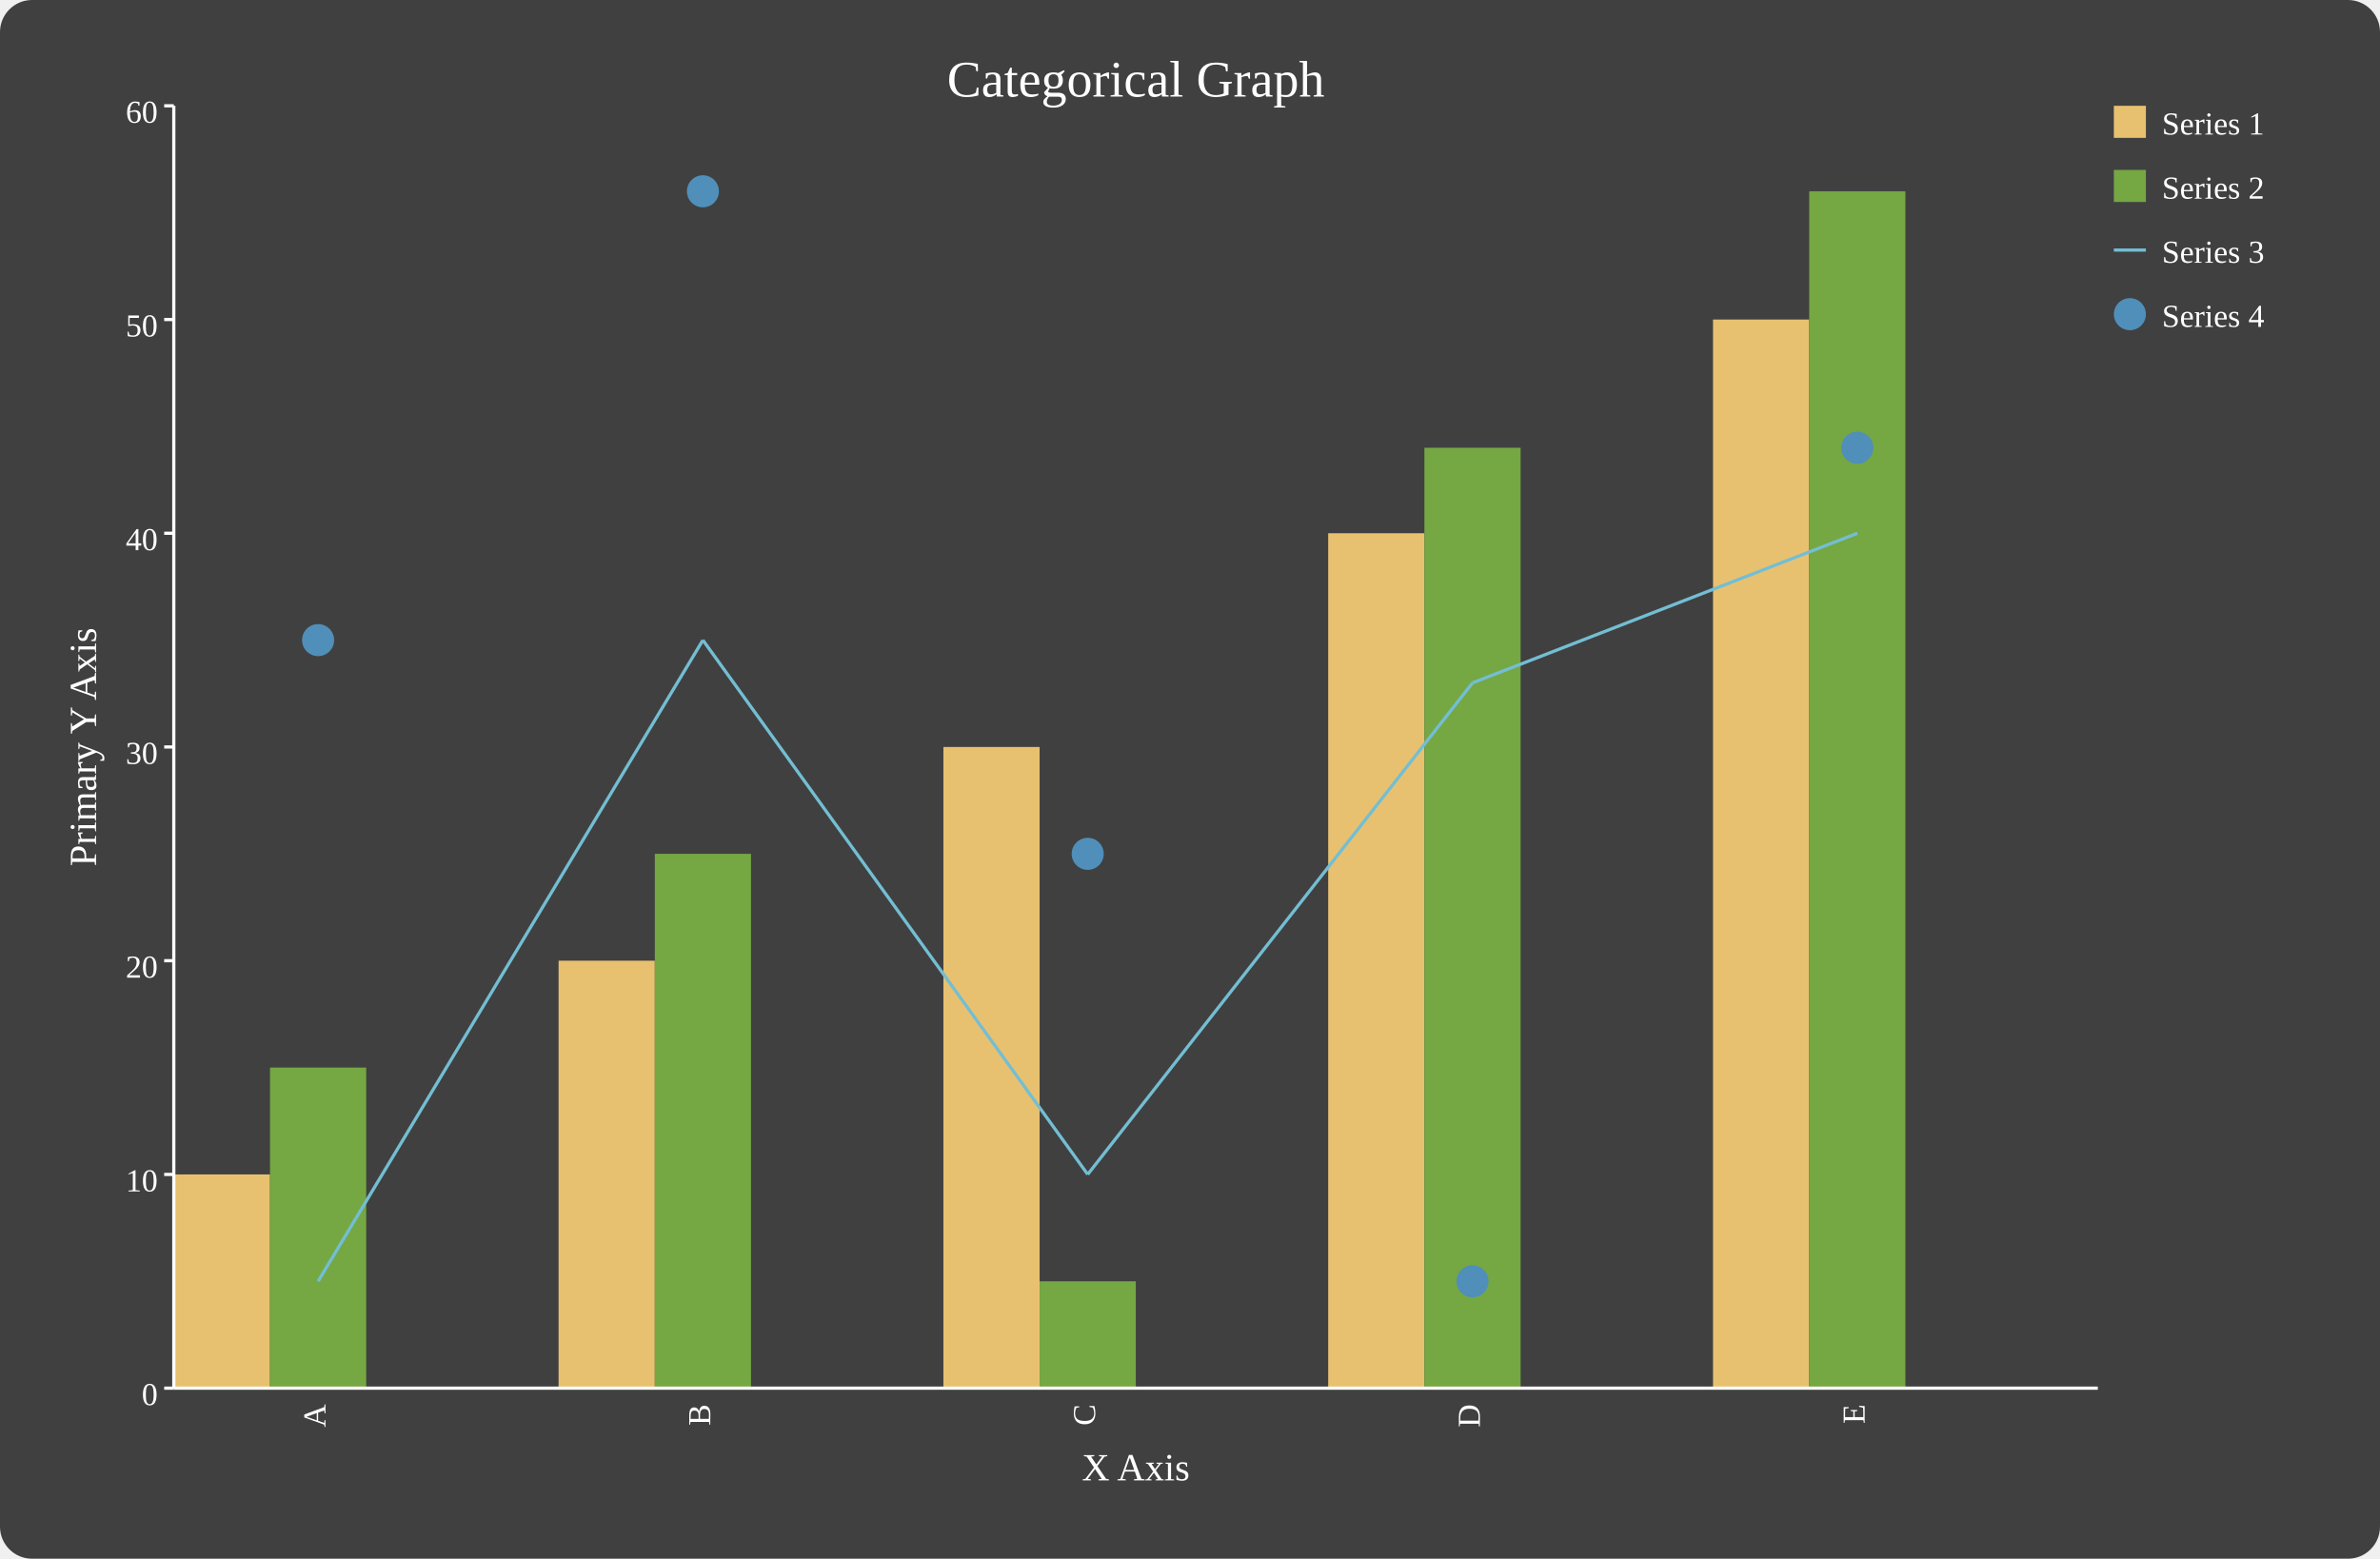
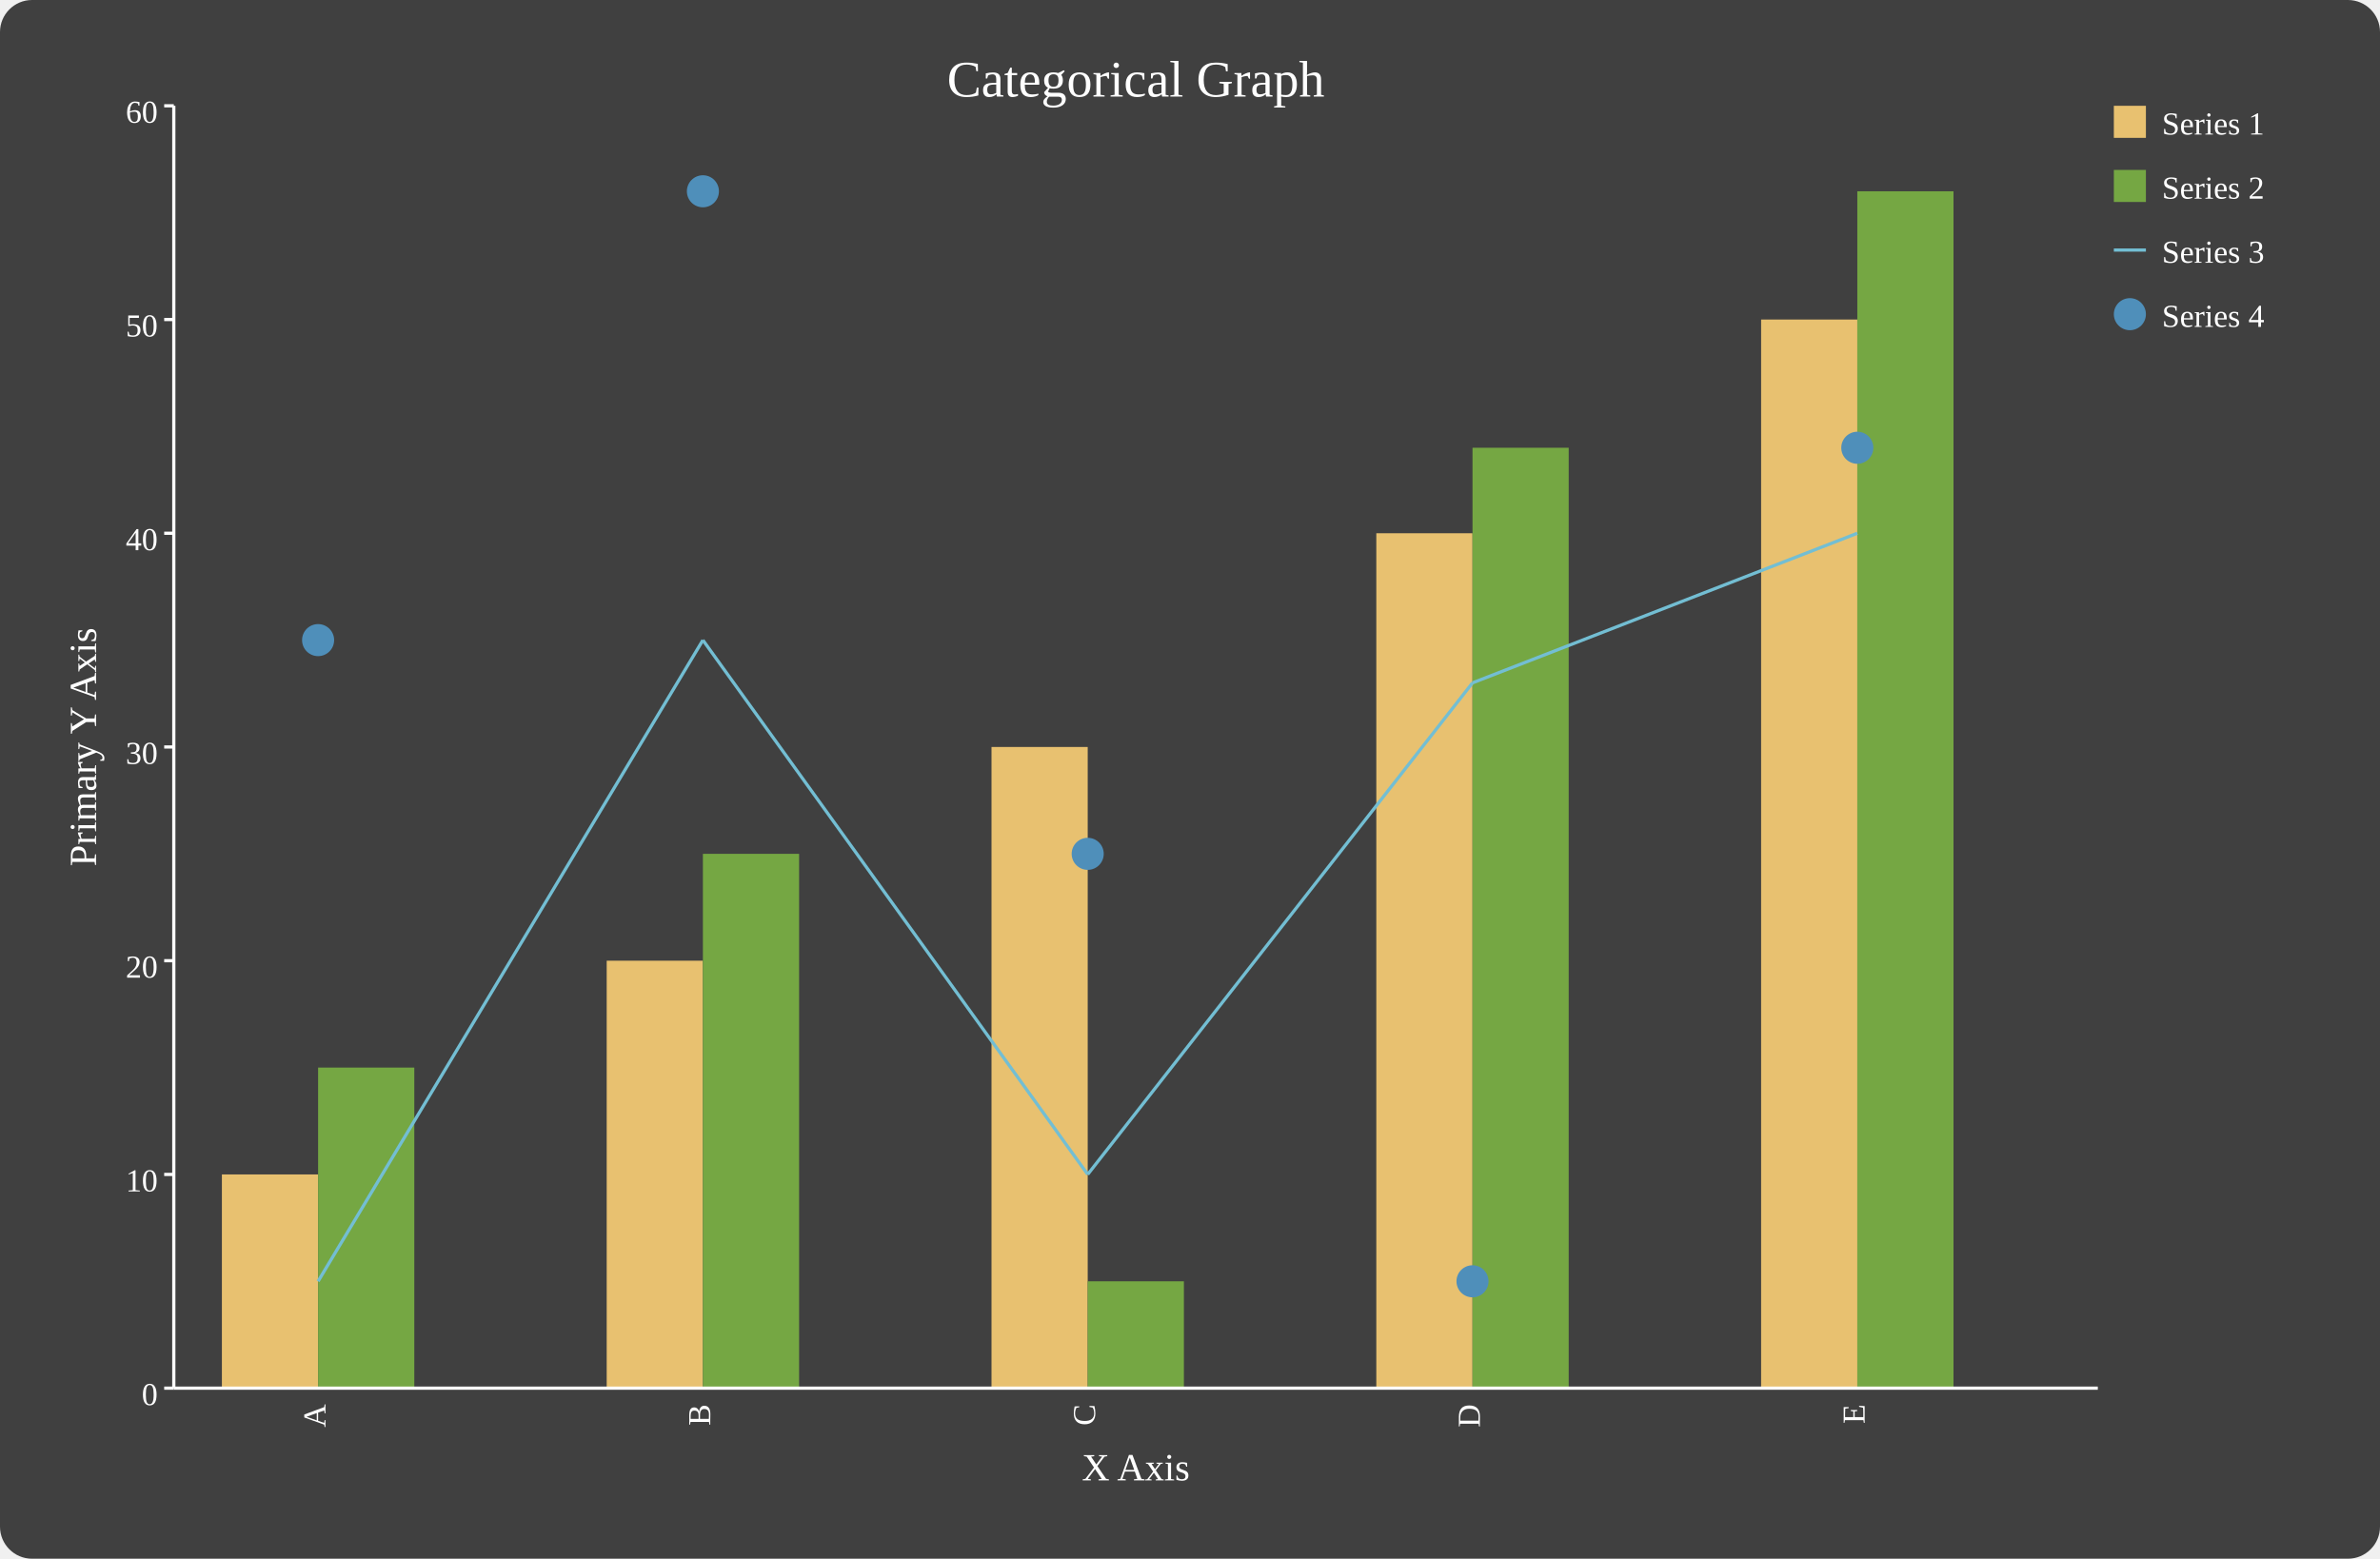
<svg xmlns="http://www.w3.org/2000/svg" width="742.2" height="486.2" viewBox="-54.2 -33.0 742.2 486.2">
  <rect x="-54.2" y="-33.0" width="742.2" height="486.2" rx="10" ry="10" fill="#404040" />
-   <rect x="0.0" y="333.333" width="30" height="66.667" fill="#e8c170" />
-   <rect x="30.0" y="300.0" width="30" height="100.0" fill="#75a743" />
+   <rect x="15.0" y="333.333" width="30" height="66.667" fill="#e8c170" />
+   <rect x="45.0" y="300.0" width="30" height="100.0" fill="#75a743" />
  <circle cx="45.0" cy="166.667" r="5" fill="#4f8fba" />
-   <rect x="120.0" y="266.667" width="30" height="133.333" fill="#e8c170" />
-   <rect x="150.0" y="233.333" width="30" height="166.667" fill="#75a743" />
+   <rect x="135.0" y="266.667" width="30" height="133.333" fill="#e8c170" />
+   <rect x="165.0" y="233.333" width="30" height="166.667" fill="#75a743" />
  <line x1="45.0" y1="366.667" x2="165.0" y2="166.667" stroke="#73bed3" stroke-width="1" />
  <circle cx="165.0" cy="26.667" r="5" fill="#4f8fba" />
-   <rect x="240.0" y="200.0" width="30" height="200.0" fill="#e8c170" />
-   <rect x="270.0" y="366.667" width="30" height="33.333" fill="#75a743" />
+   <rect x="255.0" y="200.0" width="30" height="200.0" fill="#e8c170" />
+   <rect x="285.0" y="366.667" width="30" height="33.333" fill="#75a743" />
  <line x1="165.0" y1="166.667" x2="285.0" y2="333.333" stroke="#73bed3" stroke-width="1" />
  <circle cx="285.0" cy="233.333" r="5" fill="#4f8fba" />
-   <rect x="360.0" y="133.333" width="30" height="266.667" fill="#e8c170" />
-   <rect x="390.0" y="106.667" width="30" height="293.333" fill="#75a743" />
+   <rect x="375.0" y="133.333" width="30" height="266.667" fill="#e8c170" />
+   <rect x="405.0" y="106.667" width="30" height="293.333" fill="#75a743" />
  <line x1="285.0" y1="333.333" x2="405.0" y2="180.0" stroke="#73bed3" stroke-width="1" />
  <circle cx="405.0" cy="366.667" r="5" fill="#4f8fba" />
-   <rect x="480.0" y="66.667" width="30" height="333.333" fill="#e8c170" />
-   <rect x="510.0" y="26.667" width="30" height="373.333" fill="#75a743" />
+   <rect x="495.0" y="66.667" width="30" height="333.333" fill="#e8c170" />
+   <rect x="525.0" y="26.667" width="30" height="373.333" fill="#75a743" />
  <line x1="405.0" y1="180.0" x2="525.0" y2="133.333" stroke="#73bed3" stroke-width="1" />
  <circle cx="525.0" cy="106.667" r="5" fill="#4f8fba" />
  <line x1="0" y1="0" x2="0" y2="400" stroke="#ffffff" stroke-width="1" />
  <line x1="0" y1="400.0" x2="600" y2="400.0" stroke="#ffffff" stroke-width="1" />
  <text x="45.0" y="405" font-size="10" fill="#ffffff" text-anchor="end" dominant-baseline="middle" transform="rotate(-90 45.0 405)">A</text>
  <text x="165.0" y="405" font-size="10" fill="#ffffff" text-anchor="end" dominant-baseline="middle" transform="rotate(-90 165.0 405)">B</text>
  <text x="285.0" y="405" font-size="10" fill="#ffffff" text-anchor="end" dominant-baseline="middle" transform="rotate(-90 285.0 405)">C</text>
  <text x="405.0" y="405" font-size="10" fill="#ffffff" text-anchor="end" dominant-baseline="middle" transform="rotate(-90 405.0 405)">D</text>
  <text x="525.0" y="405" font-size="10" fill="#ffffff" text-anchor="end" dominant-baseline="middle" transform="rotate(-90 525.0 405)">E</text>
  <text x="-5" y="403.0" font-size="10" fill="#ffffff" text-anchor="end" dominant-baseline="middle">0</text>
  <line x1="0" y1="400.0" x2="-3" y2="400.0" stroke="#ffffff" stroke-width="1" />
  <text x="-5" y="336.333" font-size="10" fill="#ffffff" text-anchor="end" dominant-baseline="middle">10</text>
  <line x1="0" y1="333.333" x2="-3" y2="333.333" stroke="#ffffff" stroke-width="1" />
  <text x="-5" y="269.667" font-size="10" fill="#ffffff" text-anchor="end" dominant-baseline="middle">20</text>
  <line x1="0" y1="266.667" x2="-3" y2="266.667" stroke="#ffffff" stroke-width="1" />
  <text x="-5" y="203.0" font-size="10" fill="#ffffff" text-anchor="end" dominant-baseline="middle">30</text>
  <line x1="0" y1="200.0" x2="-3" y2="200.0" stroke="#ffffff" stroke-width="1" />
  <text x="-5" y="136.333" font-size="10" fill="#ffffff" text-anchor="end" dominant-baseline="middle">40</text>
  <line x1="0" y1="133.333" x2="-3" y2="133.333" stroke="#ffffff" stroke-width="1" />
  <text x="-5" y="69.667" font-size="10" fill="#ffffff" text-anchor="end" dominant-baseline="middle">50</text>
  <line x1="0" y1="66.667" x2="-3" y2="66.667" stroke="#ffffff" stroke-width="1" />
  <text x="-5" y="3.0" font-size="10" fill="#ffffff" text-anchor="end" dominant-baseline="middle">60</text>
  <line x1="0" y1="0.0" x2="-3" y2="0.0" stroke="#ffffff" stroke-width="1" />
  <text x="300.0" y="426.0" font-size="12" fill="#ffffff" text-anchor="middle" dominant-baseline="middle">X Axis</text>
  <text x="-27.0" y="200.0" font-size="12" fill="#ffffff" text-anchor="middle" dominant-baseline="middle" transform="rotate(-90 -27.0 200.0)">Primary Y Axis</text>
  <rect x="605.0" y="0" width="10" height="10" fill="#e8c170" />
  <text x="620.0" y="6.667" font-size="10" fill="#ffffff" text-anchor="start" dominant-baseline="middle">Series 1</text>
  <rect x="605.0" y="20" width="10" height="10" fill="#75a743" />
  <text x="620.0" y="26.667" font-size="10" fill="#ffffff" text-anchor="start" dominant-baseline="middle">Series 2</text>
  <line x1="605.0" y1="45.0" x2="615.0" y2="45.0" stroke="#73bed3" stroke-width="1" />
  <text x="620.0" y="46.667" font-size="10" fill="#ffffff" text-anchor="start" dominant-baseline="middle">Series 3</text>
  <circle cx="610.0" cy="65.0" r="5" fill="#4f8fba" />
  <text x="620.0" y="66.667" font-size="10" fill="#ffffff" text-anchor="start" dominant-baseline="middle">Series 4</text>
  <text x="300.0" y="-13.0" font-size="16" fill="#ffffff" text-anchor="middle" dominant-baseline="text-top">Categorical Graph</text>
</svg>
